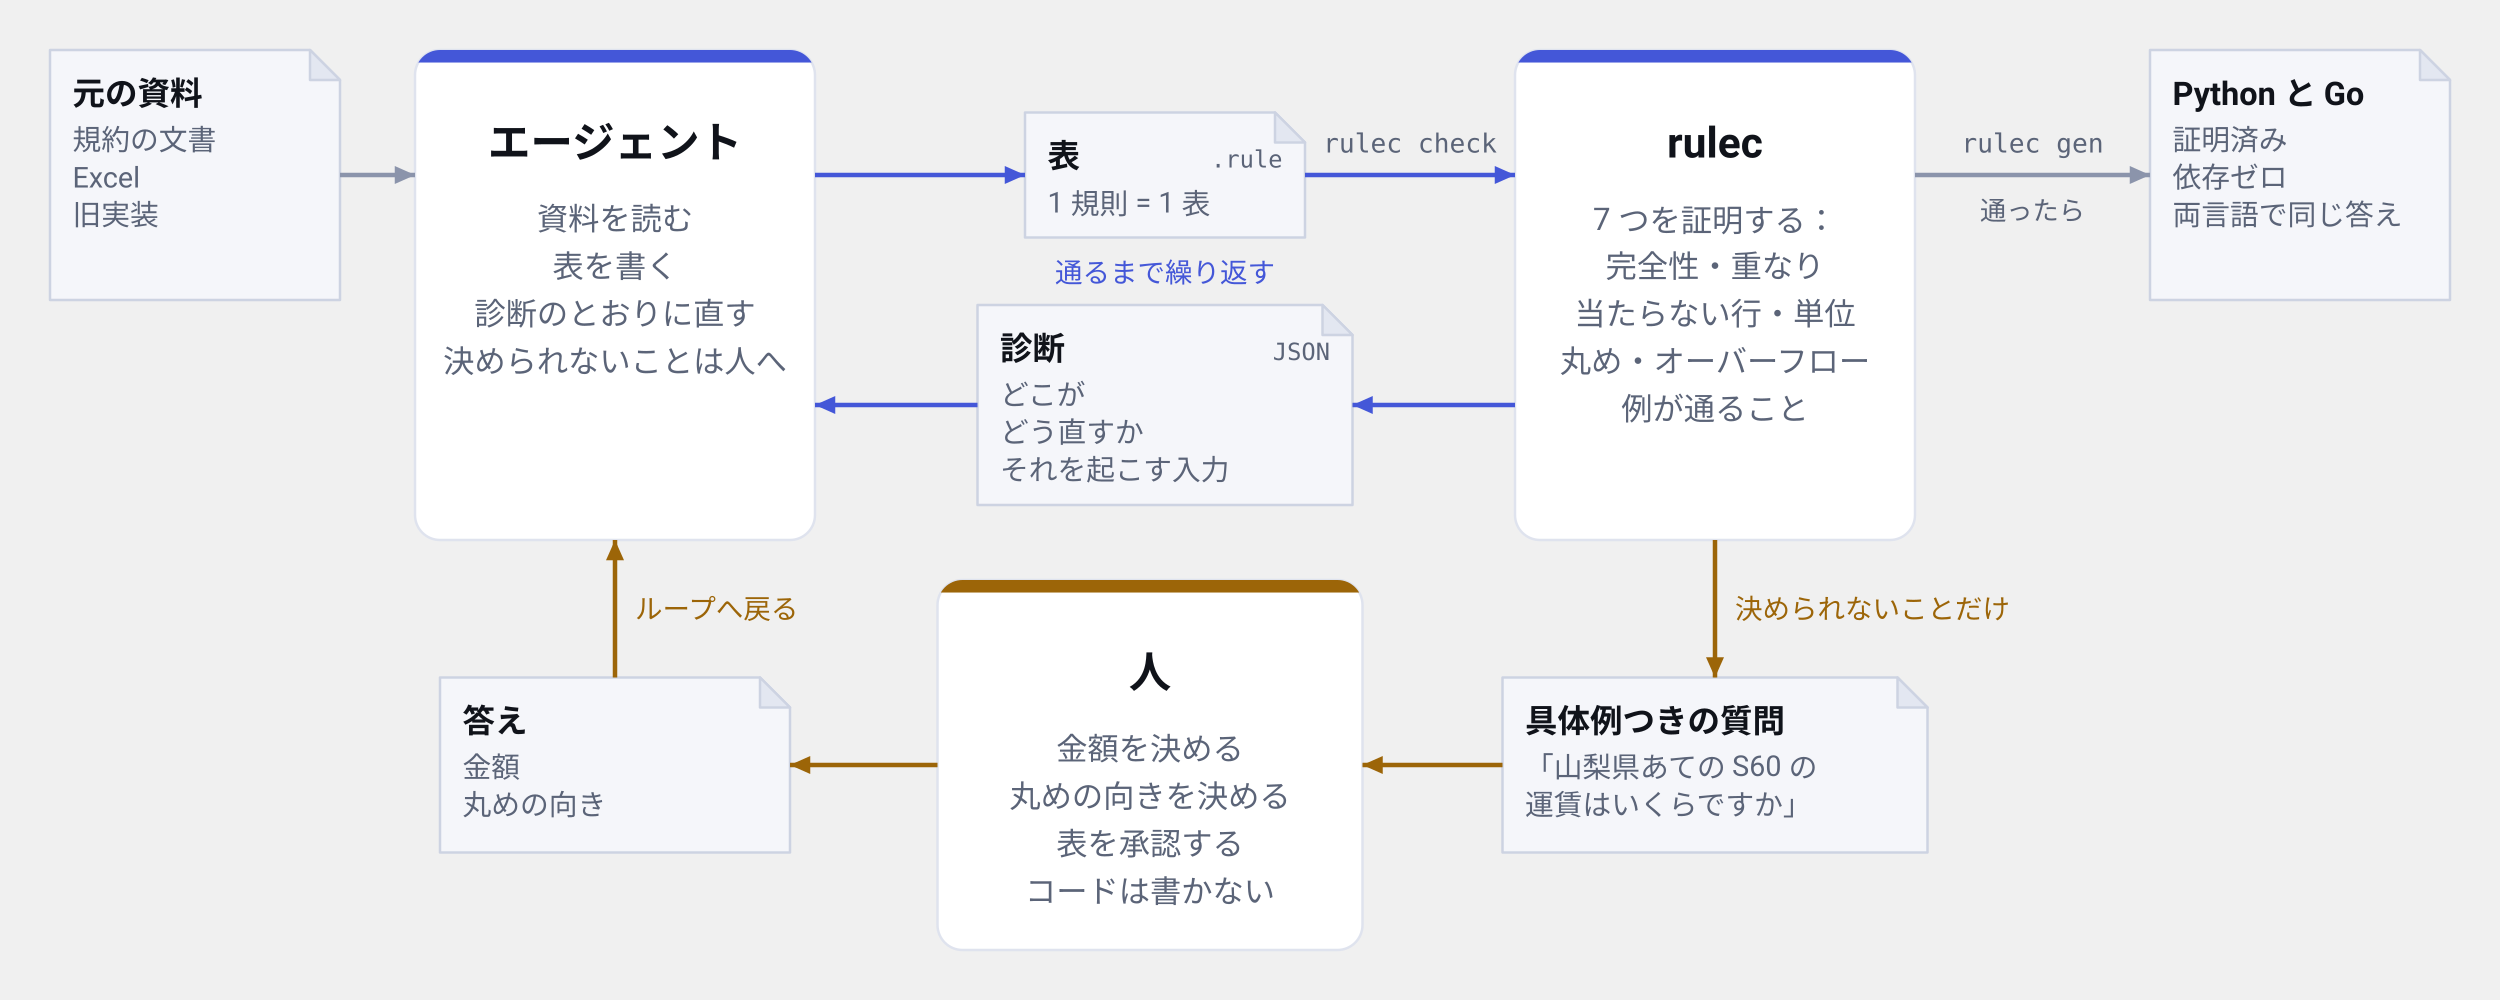
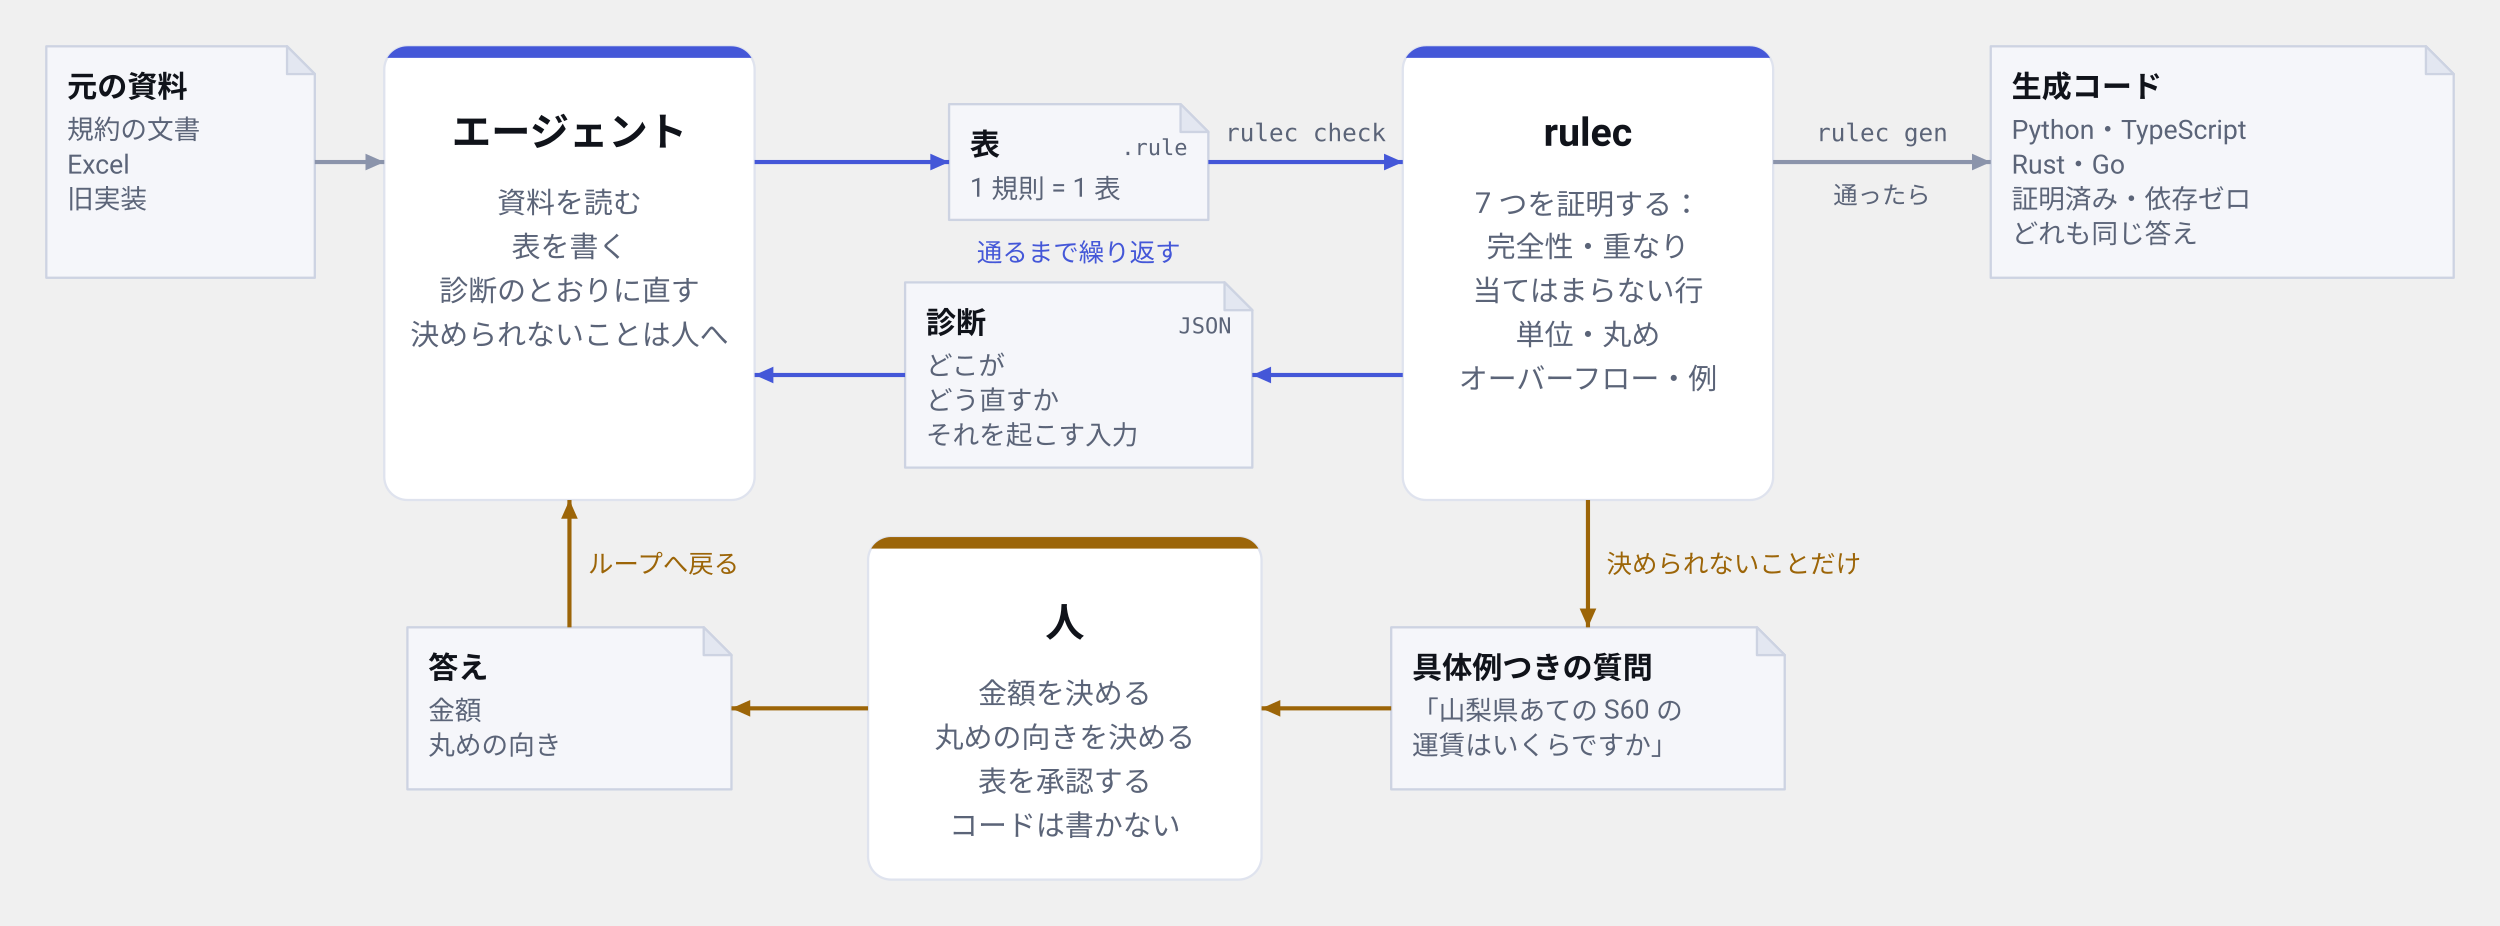
- <svg xmlns="http://www.w3.org/2000/svg" viewBox="0 0 1000 400" width="1000" height="400" role="img" aria-label="エージェントが資料を読んで表（.rule）を書き、rulec check にかける。rulec は診断（どこが・どう直すか・それを起こす入力）を返し、エージェントが直して、表が通るまで繰り返す。道具では決められないことだけが具体例つきの質問として人に渡り、人は金額と丸めの向きを答える。表が通ると rulec gen が証明済みの Python と Go を出す。" font-family="-apple-system, BlinkMacSystemFont, &quot;Hiragino Sans&quot;, &quot;Noto Sans JP&quot;, &quot;Yu Gothic&quot;, Meiryo, &quot;Segoe UI&quot;, Roboto, sans-serif">
+ <svg xmlns="http://www.w3.org/2000/svg" viewBox="0 0 1080 400" width="1080" height="400" role="img" aria-label="エージェントが資料を読んで表（.rule）を書き、rulec check にかける。rulec は診断（どこが・どう直すか・それを起こす入力）を返し、エージェントが直して、表が通るまで繰り返す。道具では決められないことだけが具体例つきの質問として人に渡り、人は金額と丸めの向きを答える。表が通ると rulec gen が証明済みの Python・TypeScript・Rust・Go を出す。" font-family="-apple-system, BlinkMacSystemFont, &quot;Hiragino Sans&quot;, &quot;Noto Sans JP&quot;, &quot;Yu Gothic&quot;, Meiryo, &quot;Segoe UI&quot;, Roboto, sans-serif">
  <defs>
    <marker id="head-neutral" viewBox="0 0 10 10" refX="9" refY="5" markerWidth="9" markerHeight="9" markerUnits="userSpaceOnUse" orient="auto">
      <path d="M0,1 L9,5 L0,9 Z" fill="#8b94ab" />
    </marker>
    <marker id="head-accent" viewBox="0 0 10 10" refX="9" refY="5" markerWidth="9" markerHeight="9" markerUnits="userSpaceOnUse" orient="auto">
      <path d="M0,1 L9,5 L0,9 Z" fill="#4457d8" />
    </marker>
    <marker id="head-human" viewBox="0 0 10 10" refX="9" refY="5" markerWidth="9" markerHeight="9" markerUnits="userSpaceOnUse" orient="auto">
      <path d="M0,1 L9,5 L0,9 Z" fill="#9c6508" />
    </marker>
  </defs>
  <clipPath id="clip-agent">
    <rect x="166" y="20" width="160" height="196" rx="10" />
  </clipPath>
  <rect x="166" y="20" width="160" height="196" rx="10" fill="#ffffff" stroke="#dfe3ee" />
  <rect x="166" y="20" width="160" height="5" fill="#4457d8" clip-path="url(#clip-agent)" />
  <text x="246.0" y="63" font-size="17" font-weight="700" text-anchor="middle" fill="#10131a">エージェント</text>
  <text x="246.0" y="92" font-size="12.5" font-weight="400" text-anchor="middle" fill="#5b6478">資料を読む</text>
  <text x="246.0" y="111" font-size="12.5" font-weight="400" text-anchor="middle" fill="#5b6478">表を書く</text>
  <text x="246.0" y="130" font-size="12.5" font-weight="400" text-anchor="middle" fill="#5b6478">診断のとおりに直す</text>
  <text x="246.0" y="149" font-size="12.5" font-weight="400" text-anchor="middle" fill="#5b6478">決められないことは人へ</text>
  <clipPath id="clip-rulec">
    <rect x="606" y="20" width="160" height="196" rx="10" />
  </clipPath>
  <rect x="606" y="20" width="160" height="196" rx="10" fill="#ffffff" stroke="#dfe3ee" />
  <rect x="606" y="20" width="160" height="5" fill="#4457d8" clip-path="url(#clip-rulec)" />
  <text x="686.0" y="63" font-size="17" font-weight="700" text-anchor="middle" fill="#10131a">rulec</text>
  <text x="686.0" y="92" font-size="12.5" font-weight="400" text-anchor="middle" fill="#5b6478">7 つを証明する：</text>
  <text x="686.0" y="111" font-size="12.5" font-weight="400" text-anchor="middle" fill="#5b6478">完全性・重なり</text>
-   <text x="686.0" y="130" font-size="12.5" font-weight="400" text-anchor="middle" fill="#5b6478">当たらない行・単位</text>
-   <text x="686.0" y="149" font-size="12.5" font-weight="400" text-anchor="middle" fill="#5b6478">丸め・オーバーフロー</text>
-   <text x="686.0" y="168" font-size="12.5" font-weight="400" text-anchor="middle" fill="#5b6478">例が通ること</text>
+   <text x="686.0" y="130" font-size="12.5" font-weight="400" text-anchor="middle" fill="#5b6478">当てはまらない行</text>
+   <text x="686.0" y="149" font-size="12.5" font-weight="400" text-anchor="middle" fill="#5b6478">単位・丸め</text>
+   <text x="686.0" y="168" font-size="12.5" font-weight="400" text-anchor="middle" fill="#5b6478">オーバーフロー・例</text>
  <clipPath id="clip-person">
    <rect x="375" y="232" width="170" height="148" rx="10" />
  </clipPath>
  <rect x="375" y="232" width="170" height="148" rx="10" fill="#ffffff" stroke="#dfe3ee" />
  <rect x="375" y="232" width="170" height="5" fill="#9c6508" clip-path="url(#clip-person)" />
  <text x="460.0" y="275" font-size="17" font-weight="700" text-anchor="middle" fill="#10131a">人</text>
  <text x="460.0" y="304" font-size="12.5" font-weight="400" text-anchor="middle" fill="#5b6478">金額を決める</text>
  <text x="460.0" y="323" font-size="12.5" font-weight="400" text-anchor="middle" fill="#5b6478">丸めの向きを決める</text>
  <text x="460.0" y="342" font-size="12.5" font-weight="400" text-anchor="middle" fill="#5b6478">表を承認する</text>
  <text x="460.0" y="361" font-size="12.5" font-weight="400" text-anchor="middle" fill="#5b6478">コードは書かない</text>
  <path d="M20,20 H124 L136,32 V120 H20 Z" fill="#f5f6fa" stroke="#cdd3e2" stroke-linejoin="round" />
  <path d="M124,20 V32 H136 Z" fill="#e3e7f1" stroke="#cdd3e2" stroke-linejoin="round" />
  <text x="29" y="42" font-size="13" font-weight="600" text-anchor="start" fill="#10131a">元の資料</text>
  <text x="29" y="60" font-size="11.5" font-weight="400" text-anchor="start" fill="#5b6478">規約の文書</text>
  <text x="29" y="75" font-size="11.5" font-weight="400" text-anchor="start" fill="#5b6478">Excel</text>
  <text x="29" y="90" font-size="11.5" font-weight="400" text-anchor="start" fill="#5b6478">旧実装</text>
  <path d="M410,45 H510 L522,57 V95 H410 Z" fill="#f5f6fa" stroke="#cdd3e2" stroke-linejoin="round" />
  <path d="M510,45 V57 H522 Z" fill="#e3e7f1" stroke="#cdd3e2" stroke-linejoin="round" />
  <text x="419" y="67" font-size="13" font-weight="600" text-anchor="start" fill="#10131a">表</text>
  <text x="513" y="67" font-size="9.5" font-weight="400" text-anchor="end" fill="#5b6478" font-family="ui-monospace, SFMono-Regular, Menlo, Consolas, monospace">.rule</text>
  <text x="419" y="85" font-size="11.5" font-weight="400" text-anchor="start" fill="#5b6478">1 規則 = 1 表</text>
  <path d="M391,122 H529 L541,134 V202 H391 Z" fill="#f5f6fa" stroke="#cdd3e2" stroke-linejoin="round" />
  <path d="M529,122 V134 H541 Z" fill="#e3e7f1" stroke="#cdd3e2" stroke-linejoin="round" />
  <text x="400" y="144" font-size="13" font-weight="600" text-anchor="start" fill="#10131a">診断</text>
  <text x="532" y="144" font-size="9.5" font-weight="400" text-anchor="end" fill="#5b6478" font-family="ui-monospace, SFMono-Regular, Menlo, Consolas, monospace">JSON</text>
  <text x="400" y="162" font-size="11.5" font-weight="400" text-anchor="start" fill="#5b6478">どこが</text>
  <text x="400" y="177" font-size="11.5" font-weight="400" text-anchor="start" fill="#5b6478">どう直すか</text>
  <text x="400" y="192" font-size="11.5" font-weight="400" text-anchor="start" fill="#5b6478">それを起こす入力</text>
-   <path d="M860,20 H968 L980,32 V120 H860 Z" fill="#f5f6fa" stroke="#cdd3e2" stroke-linejoin="round" />
-   <path d="M968,20 V32 H980 Z" fill="#e3e7f1" stroke="#cdd3e2" stroke-linejoin="round" />
-   <text x="869" y="42" font-size="13" font-weight="600" text-anchor="start" fill="#10131a">Python と Go</text>
-   <text x="869" y="60" font-size="11.5" font-weight="400" text-anchor="start" fill="#5b6478">証明済み</text>
-   <text x="869" y="75" font-size="11.5" font-weight="400" text-anchor="start" fill="#5b6478">依存ゼロ</text>
-   <text x="869" y="90" font-size="11.5" font-weight="400" text-anchor="start" fill="#5b6478">両言語で同じ答え</text>
+   <path d="M860,20 H1048 L1060,32 V120 H860 Z" fill="#f5f6fa" stroke="#cdd3e2" stroke-linejoin="round" />
+   <path d="M1048,20 V32 H1060 Z" fill="#e3e7f1" stroke="#cdd3e2" stroke-linejoin="round" />
+   <text x="869" y="42" font-size="13" font-weight="600" text-anchor="start" fill="#10131a">生成コード</text>
+   <text x="869" y="60" font-size="11.5" font-weight="400" text-anchor="start" fill="#5b6478">Python・TypeScript</text>
+   <text x="869" y="75" font-size="11.5" font-weight="400" text-anchor="start" fill="#5b6478">Rust・Go</text>
+   <text x="869" y="90" font-size="11.5" font-weight="400" text-anchor="start" fill="#5b6478">証明済み・依存ゼロ</text>
+   <text x="869" y="105" font-size="11.5" font-weight="400" text-anchor="start" fill="#5b6478">どれも同じ答え</text>
  <path d="M601,271 H759 L771,283 V341 H601 Z" fill="#f5f6fa" stroke="#cdd3e2" stroke-linejoin="round" />
  <path d="M759,271 V283 H771 Z" fill="#e3e7f1" stroke="#cdd3e2" stroke-linejoin="round" />
  <text x="610" y="293" font-size="13" font-weight="600" text-anchor="start" fill="#10131a">具体例つきの質問</text>
  <text x="610" y="311" font-size="11.5" font-weight="400" text-anchor="start" fill="#5b6478">「山梨県あての S60 の</text>
  <text x="610" y="326" font-size="11.5" font-weight="400" text-anchor="start" fill="#5b6478">運賃はいくらですか」</text>
  <path d="M176,271 H304 L316,283 V341 H176 Z" fill="#f5f6fa" stroke="#cdd3e2" stroke-linejoin="round" />
  <path d="M304,271 V283 H316 Z" fill="#e3e7f1" stroke="#cdd3e2" stroke-linejoin="round" />
  <text x="185" y="293" font-size="13" font-weight="600" text-anchor="start" fill="#10131a">答え</text>
  <text x="185" y="311" font-size="11.5" font-weight="400" text-anchor="start" fill="#5b6478">金額</text>
  <text x="185" y="326" font-size="11.5" font-weight="400" text-anchor="start" fill="#5b6478">丸めの向き</text>
  <line x1="136" y1="70" x2="166" y2="70" stroke="#8b94ab" stroke-width="1.8" marker-end="url(#head-neutral)" />
  <line x1="326" y1="70" x2="410" y2="70" stroke="#4457d8" stroke-width="1.8" marker-end="url(#head-accent)" />
  <line x1="522" y1="70" x2="606" y2="70" stroke="#4457d8" stroke-width="1.8" marker-end="url(#head-accent)" />
  <text x="564.0" y="61" font-size="10.5" font-weight="400" text-anchor="middle" fill="#5b6478" font-family="ui-monospace, SFMono-Regular, Menlo, Consolas, monospace">rulec check</text>
  <line x1="606" y1="162" x2="541" y2="162" stroke="#4457d8" stroke-width="1.8" marker-end="url(#head-accent)" />
  <line x1="391" y1="162" x2="326" y2="162" stroke="#4457d8" stroke-width="1.8" marker-end="url(#head-accent)" />
  <text x="466.0" y="113" font-size="11" font-weight="400" text-anchor="middle" fill="#4457d8">通るまで繰り返す</text>
  <line x1="766" y1="70" x2="860" y2="70" stroke="#8b94ab" stroke-width="1.8" marker-end="url(#head-neutral)" />
  <text x="813.0" y="61" font-size="10.5" font-weight="400" text-anchor="middle" fill="#5b6478" font-family="ui-monospace, SFMono-Regular, Menlo, Consolas, monospace">rulec gen</text>
  <text x="813.0" y="88" font-size="10.5" font-weight="400" text-anchor="middle" fill="#5b6478">通ったら</text>
  <line x1="686" y1="216" x2="686" y2="271" stroke="#9c6508" stroke-width="1.8" marker-end="url(#head-human)" />
  <text x="694" y="247.5" font-size="11" font-weight="400" text-anchor="start" fill="#9c6508">決められないことだけ</text>
  <line x1="601" y1="306" x2="545" y2="306" stroke="#9c6508" stroke-width="1.8" marker-end="url(#head-human)" />
  <line x1="375" y1="306" x2="316" y2="306" stroke="#9c6508" stroke-width="1.8" marker-end="url(#head-human)" />
  <line x1="246" y1="271" x2="246" y2="216" stroke="#9c6508" stroke-width="1.8" marker-end="url(#head-human)" />
  <text x="254" y="247.5" font-size="11" font-weight="400" text-anchor="start" fill="#9c6508">ループへ戻る</text>
</svg>
